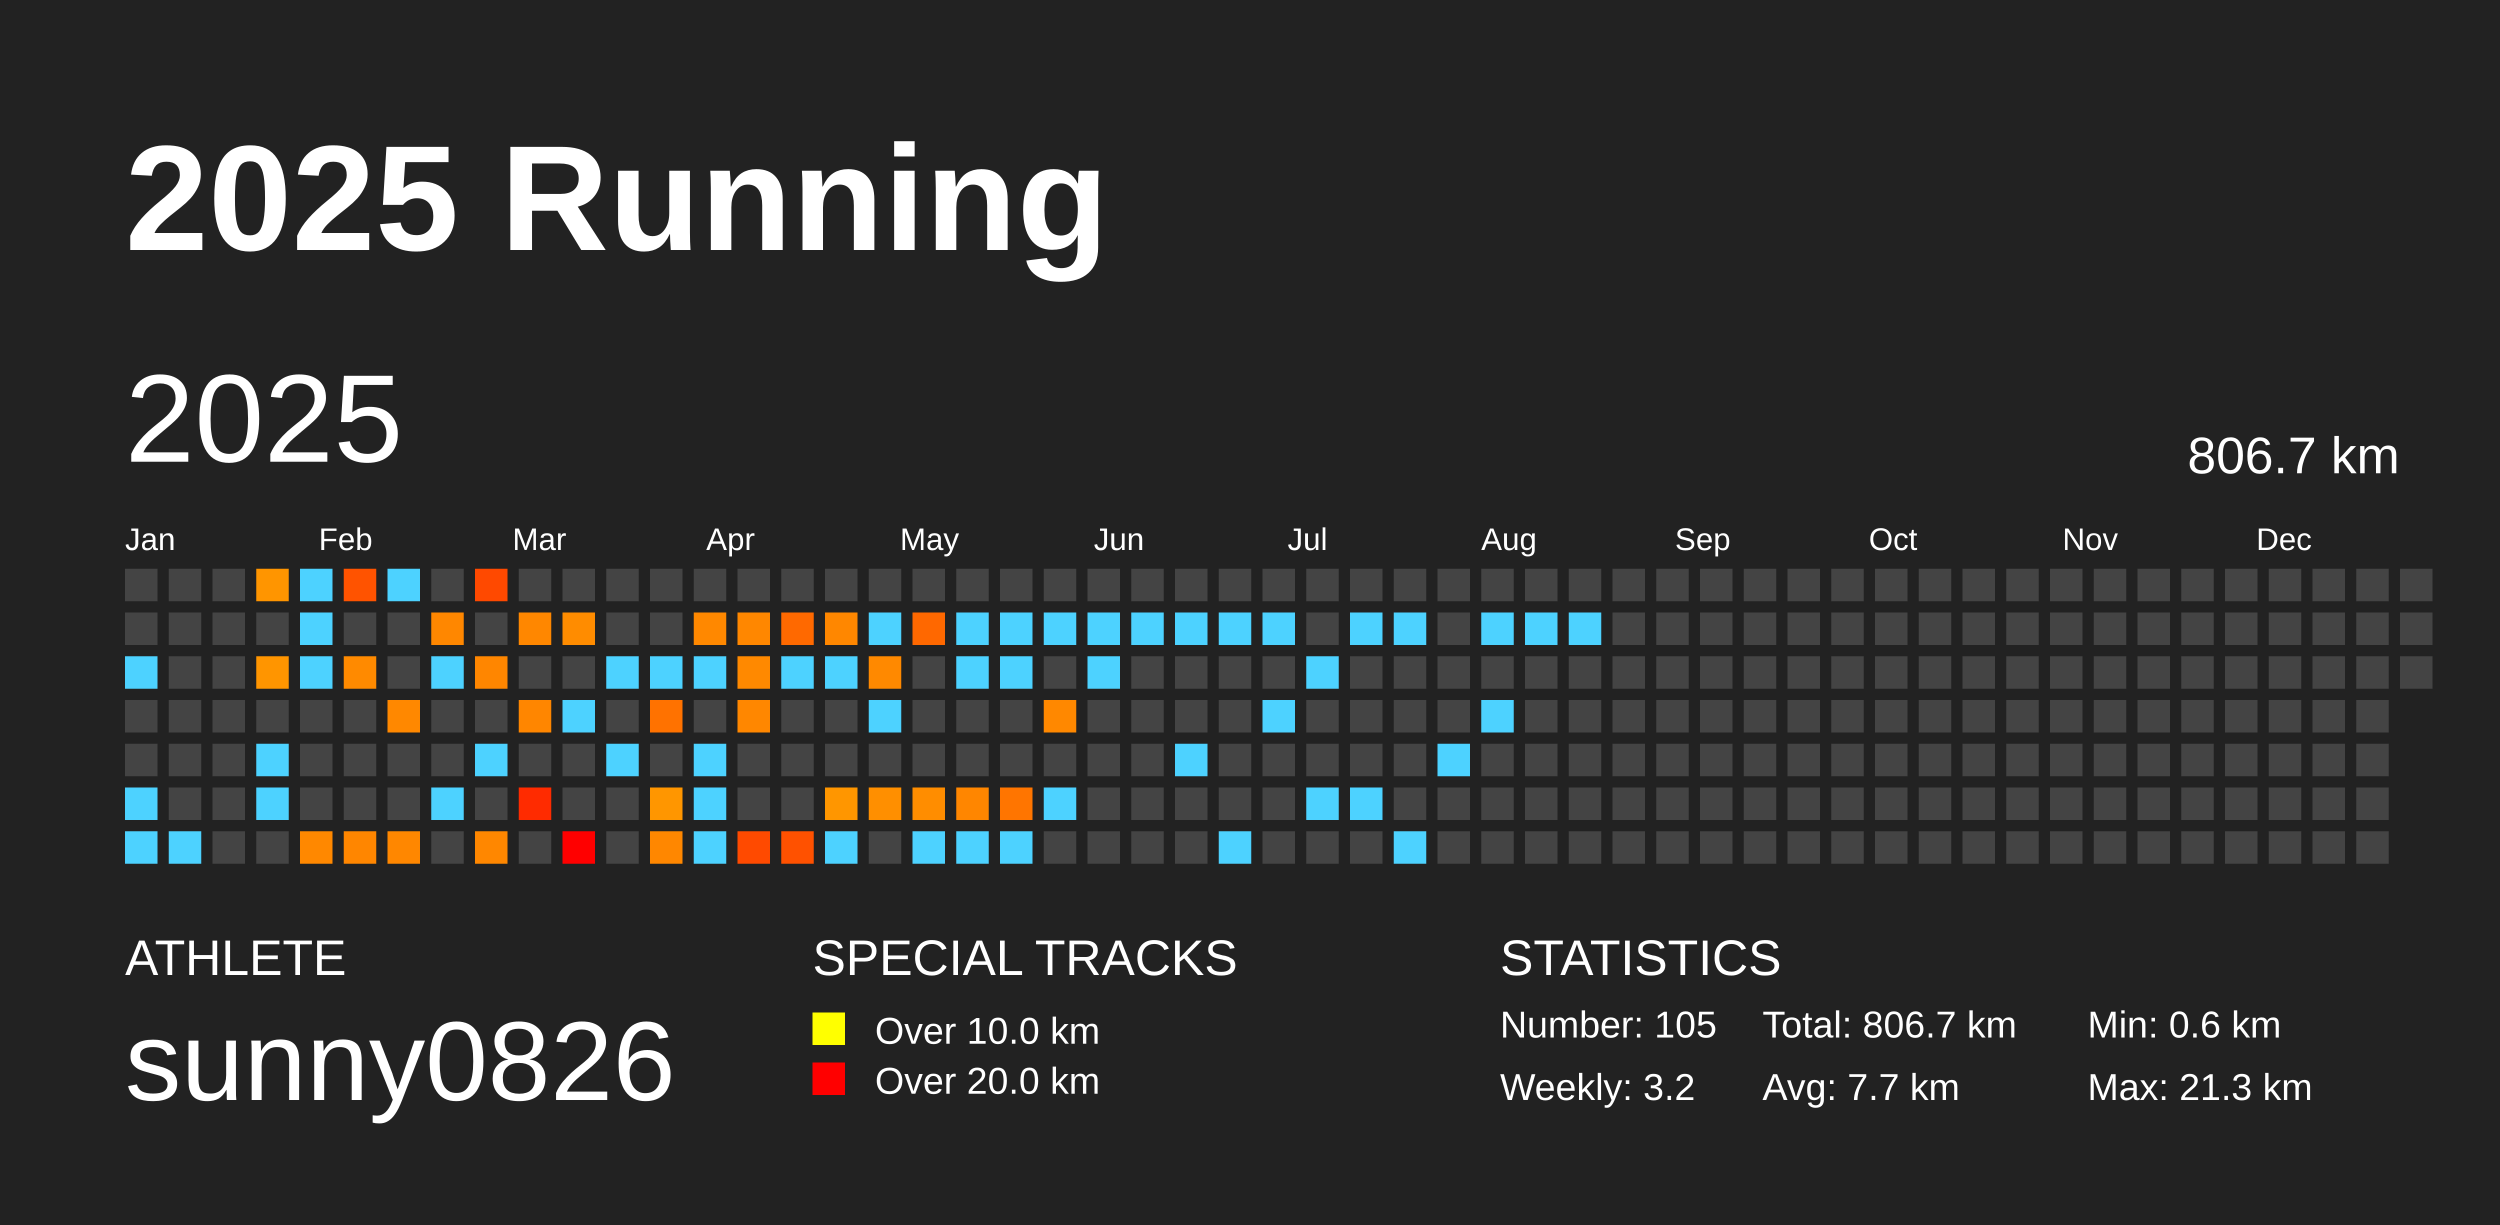
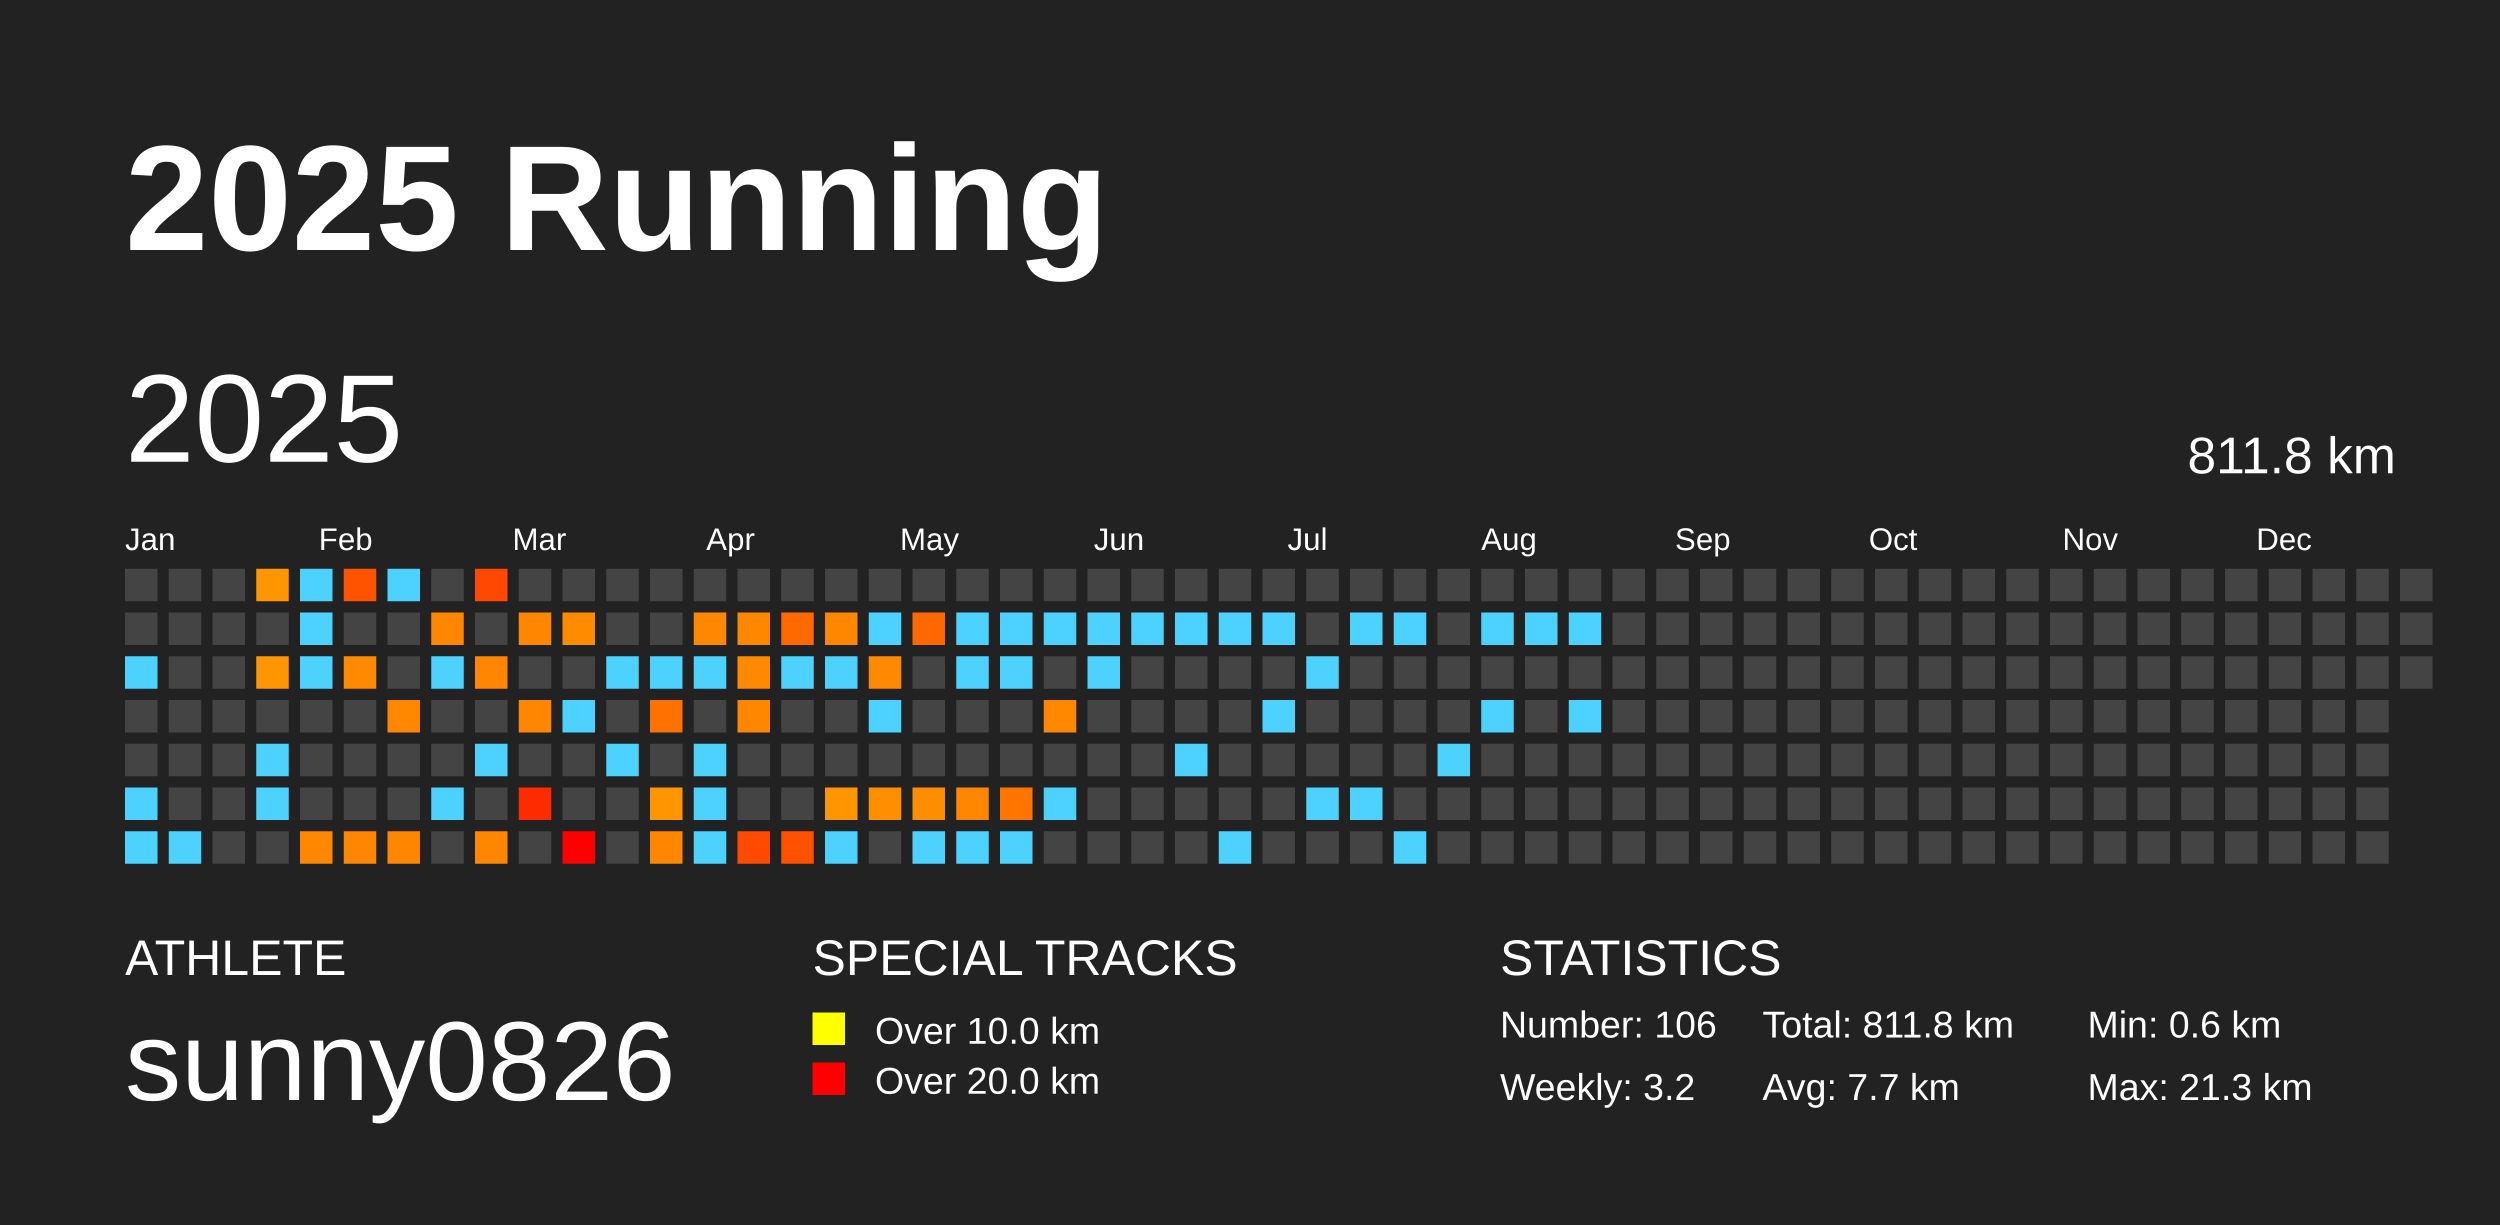
<svg xmlns="http://www.w3.org/2000/svg" baseProfile="full" height="98mm" version="1.1" viewBox="0,0,200,98" width="200mm">
  <defs />
  <rect fill="#222222" height="98" width="200" x="0" y="0" />
  <text fill="#FFFFFF" style="font-size:12px; font-family:Arial; font-weight:bold;" x="10" y="20">2025 Running</text>
  <text fill="#FFFFFF" style="font-size:4px; font-family:Arial" x="10" y="78">ATHLETE</text>
  <text fill="#FFFFFF" style="font-size:9px; font-family:Arial" x="10" y="88">sunny0826</text>
  <text fill="#FFFFFF" style="font-size:4px; font-family:Arial" x="65" y="78">SPECIAL TRACKS</text>
  <rect fill="yellow" height="2.6" width="2.6" x="65" y="81" />
  <text fill="#FFFFFF" style="font-size:3px; font-family:Arial" x="70" y="83.5">Over 10.0 km</text>
  <rect fill="red" height="2.6" width="2.6" x="65" y="85" />
  <text fill="#FFFFFF" style="font-size:3px; font-family:Arial" x="70" y="87.5">Over 20.0 km</text>
  <text fill="#FFFFFF" style="font-size:4px; font-family:Arial" x="120" y="78">STATISTICS</text>
-   <text fill="#FFFFFF" style="font-size:3px; font-family:Arial" x="120" y="83">Number: 105</text>
+   <text fill="#FFFFFF" style="font-size:3px; font-family:Arial" x="120" y="83">Number: 106</text>
  <text fill="#FFFFFF" style="font-size:3px; font-family:Arial" x="120" y="88">Weekly: 3.2</text>
-   <text fill="#FFFFFF" style="font-size:3px; font-family:Arial" x="141" y="83">Total: 806.7 km</text>
+   <text fill="#FFFFFF" style="font-size:3px; font-family:Arial" x="141" y="83">Total: 811.8 km</text>
  <text fill="#FFFFFF" style="font-size:3px; font-family:Arial" x="141" y="88">Avg: 7.7 km</text>
  <text fill="#FFFFFF" style="font-size:3px; font-family:Arial" x="167" y="83">Min: 0.6 km</text>
  <text fill="#FFFFFF" style="font-size:3px; font-family:Arial" x="167" y="88">Max: 21.3 km</text>
  <text dominant-baseline="hanging" fill="#FFFFFF" style="font-size:10.0px; font-family:Arial;" x="10" y="30">2025</text>
-   <text dominant-baseline="hanging" fill="#FFFFFF" style="font-size:4.125px; font-family:Arial;" x="175" y="35">806.7 km</text>
+   <text dominant-baseline="hanging" fill="#FFFFFF" style="font-size:4.125px; font-family:Arial;" x="175" y="35">811.8 km</text>
  <text fill="#FFFFFF" style="font-size:2.5px; font-family:Arial" x="10.0" y="44">Jan</text>
  <text fill="#FFFFFF" style="font-size:2.5px; font-family:Arial" x="25.5" y="44">Feb</text>
  <text fill="#FFFFFF" style="font-size:2.5px; font-family:Arial" x="41.0" y="44">Mar</text>
  <text fill="#FFFFFF" style="font-size:2.5px; font-family:Arial" x="56.5" y="44">Apr</text>
  <text fill="#FFFFFF" style="font-size:2.5px; font-family:Arial" x="72.0" y="44">May</text>
  <text fill="#FFFFFF" style="font-size:2.5px; font-family:Arial" x="87.5" y="44">Jun</text>
  <text fill="#FFFFFF" style="font-size:2.5px; font-family:Arial" x="103.0" y="44">Jul</text>
  <text fill="#FFFFFF" style="font-size:2.5px; font-family:Arial" x="118.5" y="44">Aug</text>
  <text fill="#FFFFFF" style="font-size:2.5px; font-family:Arial" x="134.0" y="44">Sep</text>
  <text fill="#FFFFFF" style="font-size:2.5px; font-family:Arial" x="149.5" y="44">Oct</text>
  <text fill="#FFFFFF" style="font-size:2.5px; font-family:Arial" x="165.0" y="44">Nov</text>
  <text fill="#FFFFFF" style="font-size:2.5px; font-family:Arial" x="180.5" y="44">Dec</text>
  <rect fill="#444444" height="2.6" width="2.6" x="10.0" y="45.5" />
  <rect fill="#444444" height="2.6" width="2.6" x="10.0" y="49.0" />
  <rect fill="#4dd2ff" height="2.6" width="2.6" x="10.0" y="52.5" />
  <rect fill="#444444" height="2.6" width="2.6" x="10.0" y="56.0" />
  <rect fill="#444444" height="2.6" width="2.6" x="10.0" y="59.5" />
  <rect fill="#4dd2ff" height="2.6" width="2.6" x="10.0" y="63.0" />
  <rect fill="#4dd2ff" height="2.6" width="2.6" x="10.0" y="66.5" />
  <rect fill="#444444" height="2.6" width="2.6" x="13.5" y="45.5" />
  <rect fill="#444444" height="2.6" width="2.6" x="13.5" y="49.0" />
  <rect fill="#444444" height="2.6" width="2.6" x="13.5" y="52.5" />
  <rect fill="#444444" height="2.6" width="2.6" x="13.5" y="56.0" />
  <rect fill="#444444" height="2.6" width="2.6" x="13.5" y="59.5" />
  <rect fill="#444444" height="2.6" width="2.6" x="13.5" y="63.0" />
  <rect fill="#4dd2ff" height="2.6" width="2.6" x="13.5" y="66.5" />
  <rect fill="#444444" height="2.6" width="2.6" x="17.0" y="45.5" />
  <rect fill="#444444" height="2.6" width="2.6" x="17.0" y="49.0" />
  <rect fill="#444444" height="2.6" width="2.6" x="17.0" y="52.5" />
  <rect fill="#444444" height="2.6" width="2.6" x="17.0" y="56.0" />
  <rect fill="#444444" height="2.6" width="2.6" x="17.0" y="59.5" />
  <rect fill="#444444" height="2.6" width="2.6" x="17.0" y="63.0" />
  <rect fill="#444444" height="2.6" width="2.6" x="17.0" y="66.5" />
  <rect fill="#ff9500" height="2.6" width="2.6" x="20.5" y="45.5" />
  <rect fill="#444444" height="2.6" width="2.6" x="20.5" y="49.0" />
  <rect fill="#ff9500" height="2.6" width="2.6" x="20.5" y="52.5" />
  <rect fill="#444444" height="2.6" width="2.6" x="20.5" y="56.0" />
  <rect fill="#4dd2ff" height="2.6" width="2.6" x="20.5" y="59.5" />
  <rect fill="#4dd2ff" height="2.6" width="2.6" x="20.5" y="63.0" />
  <rect fill="#444444" height="2.6" width="2.6" x="20.5" y="66.5" />
  <rect fill="#4dd2ff" height="2.6" width="2.6" x="24.0" y="45.5" />
  <rect fill="#4dd2ff" height="2.6" width="2.6" x="24.0" y="49.0" />
  <rect fill="#4dd2ff" height="2.6" width="2.6" x="24.0" y="52.5" />
  <rect fill="#444444" height="2.6" width="2.6" x="24.0" y="56.0" />
  <rect fill="#444444" height="2.6" width="2.6" x="24.0" y="59.5" />
  <rect fill="#444444" height="2.6" width="2.6" x="24.0" y="63.0" />
  <rect fill="#ff8800" height="2.6" width="2.6" x="24.0" y="66.5" />
  <rect fill="#ff5300" height="2.6" width="2.6" x="27.5" y="45.5" />
  <rect fill="#444444" height="2.6" width="2.6" x="27.5" y="49.0" />
  <rect fill="#ff8a00" height="2.6" width="2.6" x="27.5" y="52.5" />
  <rect fill="#444444" height="2.6" width="2.6" x="27.5" y="56.0" />
  <rect fill="#444444" height="2.6" width="2.6" x="27.5" y="59.5" />
  <rect fill="#444444" height="2.6" width="2.6" x="27.5" y="63.0" />
  <rect fill="#ff8600" height="2.6" width="2.6" x="27.5" y="66.5" />
  <rect fill="#4dd2ff" height="2.6" width="2.6" x="31.0" y="45.5" />
  <rect fill="#444444" height="2.6" width="2.6" x="31.0" y="49.0" />
  <rect fill="#444444" height="2.6" width="2.6" x="31.0" y="52.5" />
  <rect fill="#ff8800" height="2.6" width="2.6" x="31.0" y="56.0" />
  <rect fill="#444444" height="2.6" width="2.6" x="31.0" y="59.5" />
  <rect fill="#444444" height="2.6" width="2.6" x="31.0" y="63.0" />
  <rect fill="#ff8700" height="2.6" width="2.6" x="31.0" y="66.5" />
  <rect fill="#444444" height="2.6" width="2.6" x="34.5" y="45.5" />
  <rect fill="#ff8700" height="2.6" width="2.6" x="34.5" y="49.0" />
  <rect fill="#4dd2ff" height="2.6" width="2.6" x="34.5" y="52.5" />
  <rect fill="#444444" height="2.6" width="2.6" x="34.5" y="56.0" />
  <rect fill="#444444" height="2.6" width="2.6" x="34.5" y="59.5" />
  <rect fill="#4dd2ff" height="2.6" width="2.6" x="34.5" y="63.0" />
  <rect fill="#444444" height="2.6" width="2.6" x="34.5" y="66.5" />
  <rect fill="#ff4900" height="2.6" width="2.6" x="38.0" y="45.5" />
  <rect fill="#444444" height="2.6" width="2.6" x="38.0" y="49.0" />
  <rect fill="#ff8600" height="2.6" width="2.6" x="38.0" y="52.5" />
  <rect fill="#444444" height="2.6" width="2.6" x="38.0" y="56.0" />
  <rect fill="#4dd2ff" height="2.6" width="2.6" x="38.0" y="59.5" />
  <rect fill="#444444" height="2.6" width="2.6" x="38.0" y="63.0" />
  <rect fill="#ff8700" height="2.6" width="2.6" x="38.0" y="66.5" />
  <rect fill="#444444" height="2.6" width="2.6" x="41.5" y="45.5" />
  <rect fill="#ff8700" height="2.6" width="2.6" x="41.5" y="49.0" />
  <rect fill="#444444" height="2.6" width="2.6" x="41.5" y="52.5" />
  <rect fill="#ff8600" height="2.6" width="2.6" x="41.5" y="56.0" />
  <rect fill="#444444" height="2.6" width="2.6" x="41.5" y="59.5" />
  <rect fill="#ff2b00" height="2.6" width="2.6" x="41.5" y="63.0" />
  <rect fill="#444444" height="2.6" width="2.6" x="41.5" y="66.5" />
  <rect fill="#444444" height="2.6" width="2.6" x="45.0" y="45.5" />
  <rect fill="#ff8c00" height="2.6" width="2.6" x="45.0" y="49.0" />
  <rect fill="#444444" height="2.6" width="2.6" x="45.0" y="52.5" />
  <rect fill="#4dd2ff" height="2.6" width="2.6" x="45.0" y="56.0" />
  <rect fill="#444444" height="2.6" width="2.6" x="45.0" y="59.5" />
  <rect fill="#444444" height="2.6" width="2.6" x="45.0" y="63.0" />
  <rect fill="red" height="2.6" width="2.6" x="45.0" y="66.5" />
  <rect fill="#444444" height="2.6" width="2.6" x="48.5" y="45.5" />
  <rect fill="#444444" height="2.6" width="2.6" x="48.5" y="49.0" />
  <rect fill="#4dd2ff" height="2.6" width="2.6" x="48.5" y="52.5" />
  <rect fill="#444444" height="2.6" width="2.6" x="48.5" y="56.0" />
  <rect fill="#4dd2ff" height="2.6" width="2.6" x="48.5" y="59.5" />
  <rect fill="#444444" height="2.6" width="2.6" x="48.5" y="63.0" />
  <rect fill="#444444" height="2.6" width="2.6" x="48.5" y="66.5" />
  <rect fill="#444444" height="2.6" width="2.6" x="52.0" y="45.5" />
  <rect fill="#444444" height="2.6" width="2.6" x="52.0" y="49.0" />
  <rect fill="#4dd2ff" height="2.6" width="2.6" x="52.0" y="52.5" />
  <rect fill="#ff7200" height="2.6" width="2.6" x="52.0" y="56.0" />
  <rect fill="#444444" height="2.6" width="2.6" x="52.0" y="59.5" />
  <rect fill="#ff9600" height="2.6" width="2.6" x="52.0" y="63.0" />
  <rect fill="#ff8700" height="2.6" width="2.6" x="52.0" y="66.5" />
  <rect fill="#444444" height="2.6" width="2.6" x="55.5" y="45.5" />
  <rect fill="#ff8800" height="2.6" width="2.6" x="55.5" y="49.0" />
  <rect fill="#4dd2ff" height="2.6" width="2.6" x="55.5" y="52.5" />
  <rect fill="#444444" height="2.6" width="2.6" x="55.5" y="56.0" />
  <rect fill="#4dd2ff" height="2.6" width="2.6" x="55.5" y="59.5" />
  <rect fill="#4dd2ff" height="2.6" width="2.6" x="55.5" y="63.0" />
  <rect fill="#4dd2ff" height="2.6" width="2.6" x="55.5" y="66.5" />
  <rect fill="#444444" height="2.6" width="2.6" x="59.0" y="45.5" />
  <rect fill="#ff8700" height="2.6" width="2.6" x="59.0" y="49.0" />
  <rect fill="#ff8900" height="2.6" width="2.6" x="59.0" y="52.5" />
  <rect fill="#ff8700" height="2.6" width="2.6" x="59.0" y="56.0" />
  <rect fill="#444444" height="2.6" width="2.6" x="59.0" y="59.5" />
  <rect fill="#444444" height="2.6" width="2.6" x="59.0" y="63.0" />
  <rect fill="#ff4a00" height="2.6" width="2.6" x="59.0" y="66.5" />
  <rect fill="#444444" height="2.6" width="2.6" x="62.5" y="45.5" />
  <rect fill="#ff6900" height="2.6" width="2.6" x="62.5" y="49.0" />
  <rect fill="#4dd2ff" height="2.6" width="2.6" x="62.5" y="52.5" />
  <rect fill="#444444" height="2.6" width="2.6" x="62.5" y="56.0" />
  <rect fill="#444444" height="2.6" width="2.6" x="62.5" y="59.5" />
  <rect fill="#444444" height="2.6" width="2.6" x="62.5" y="63.0" />
  <rect fill="#ff5100" height="2.6" width="2.6" x="62.5" y="66.5" />
  <rect fill="#444444" height="2.6" width="2.6" x="66.0" y="45.5" />
  <rect fill="#ff8700" height="2.6" width="2.6" x="66.0" y="49.0" />
  <rect fill="#4dd2ff" height="2.6" width="2.6" x="66.0" y="52.5" />
  <rect fill="#444444" height="2.6" width="2.6" x="66.0" y="56.0" />
  <rect fill="#444444" height="2.6" width="2.6" x="66.0" y="59.5" />
  <rect fill="#ff9600" height="2.6" width="2.6" x="66.0" y="63.0" />
  <rect fill="#4dd2ff" height="2.6" width="2.6" x="66.0" y="66.5" />
  <rect fill="#444444" height="2.6" width="2.6" x="69.5" y="45.5" />
  <rect fill="#4dd2ff" height="2.6" width="2.6" x="69.5" y="49.0" />
  <rect fill="#ff8900" height="2.6" width="2.6" x="69.5" y="52.5" />
  <rect fill="#4dd2ff" height="2.6" width="2.6" x="69.5" y="56.0" />
  <rect fill="#444444" height="2.6" width="2.6" x="69.5" y="59.5" />
  <rect fill="#ff8f00" height="2.6" width="2.6" x="69.5" y="63.0" />
  <rect fill="#444444" height="2.6" width="2.6" x="69.5" y="66.5" />
  <rect fill="#444444" height="2.6" width="2.6" x="73.0" y="45.5" />
  <rect fill="#ff6800" height="2.6" width="2.6" x="73.0" y="49.0" />
  <rect fill="#444444" height="2.6" width="2.6" x="73.0" y="52.5" />
  <rect fill="#444444" height="2.6" width="2.6" x="73.0" y="56.0" />
  <rect fill="#444444" height="2.6" width="2.6" x="73.0" y="59.5" />
  <rect fill="#ff8d00" height="2.6" width="2.6" x="73.0" y="63.0" />
  <rect fill="#4dd2ff" height="2.6" width="2.6" x="73.0" y="66.5" />
  <rect fill="#444444" height="2.6" width="2.6" x="76.5" y="45.5" />
  <rect fill="#4dd2ff" height="2.6" width="2.6" x="76.5" y="49.0" />
  <rect fill="#4dd2ff" height="2.6" width="2.6" x="76.5" y="52.5" />
  <rect fill="#444444" height="2.6" width="2.6" x="76.5" y="56.0" />
  <rect fill="#444444" height="2.6" width="2.6" x="76.5" y="59.5" />
  <rect fill="#ff8600" height="2.6" width="2.6" x="76.5" y="63.0" />
  <rect fill="#4dd2ff" height="2.6" width="2.6" x="76.5" y="66.5" />
  <rect fill="#444444" height="2.6" width="2.6" x="80.0" y="45.5" />
  <rect fill="#4dd2ff" height="2.6" width="2.6" x="80.0" y="49.0" />
  <rect fill="#4dd2ff" height="2.6" width="2.6" x="80.0" y="52.5" />
  <rect fill="#444444" height="2.6" width="2.6" x="80.0" y="56.0" />
  <rect fill="#444444" height="2.6" width="2.6" x="80.0" y="59.5" />
  <rect fill="#ff7500" height="2.6" width="2.6" x="80.0" y="63.0" />
  <rect fill="#4dd2ff" height="2.6" width="2.6" x="80.0" y="66.5" />
  <rect fill="#444444" height="2.6" width="2.6" x="83.5" y="45.5" />
  <rect fill="#4dd2ff" height="2.6" width="2.6" x="83.5" y="49.0" />
  <rect fill="#444444" height="2.6" width="2.6" x="83.5" y="52.5" />
  <rect fill="#ff8800" height="2.6" width="2.6" x="83.5" y="56.0" />
  <rect fill="#444444" height="2.6" width="2.6" x="83.5" y="59.5" />
  <rect fill="#4dd2ff" height="2.6" width="2.6" x="83.5" y="63.0" />
  <rect fill="#444444" height="2.6" width="2.6" x="83.5" y="66.5" />
  <rect fill="#444444" height="2.6" width="2.6" x="87.0" y="45.5" />
  <rect fill="#4dd2ff" height="2.6" width="2.6" x="87.0" y="49.0" />
  <rect fill="#4dd2ff" height="2.6" width="2.6" x="87.0" y="52.5" />
  <rect fill="#444444" height="2.6" width="2.6" x="87.0" y="56.0" />
  <rect fill="#444444" height="2.6" width="2.6" x="87.0" y="59.5" />
  <rect fill="#444444" height="2.6" width="2.6" x="87.0" y="63.0" />
  <rect fill="#444444" height="2.6" width="2.6" x="87.0" y="66.5" />
  <rect fill="#444444" height="2.6" width="2.6" x="90.5" y="45.5" />
  <rect fill="#4dd2ff" height="2.6" width="2.6" x="90.5" y="49.0" />
  <rect fill="#444444" height="2.6" width="2.6" x="90.5" y="52.5" />
  <rect fill="#444444" height="2.6" width="2.6" x="90.5" y="56.0" />
  <rect fill="#444444" height="2.6" width="2.6" x="90.5" y="59.5" />
  <rect fill="#444444" height="2.6" width="2.6" x="90.5" y="63.0" />
  <rect fill="#444444" height="2.6" width="2.6" x="90.5" y="66.5" />
  <rect fill="#444444" height="2.6" width="2.6" x="94.0" y="45.5" />
  <rect fill="#4dd2ff" height="2.6" width="2.6" x="94.0" y="49.0" />
  <rect fill="#444444" height="2.6" width="2.6" x="94.0" y="52.5" />
  <rect fill="#444444" height="2.6" width="2.6" x="94.0" y="56.0" />
  <rect fill="#4dd2ff" height="2.6" width="2.6" x="94.0" y="59.5" />
  <rect fill="#444444" height="2.6" width="2.6" x="94.0" y="63.0" />
  <rect fill="#444444" height="2.6" width="2.6" x="94.0" y="66.5" />
  <rect fill="#444444" height="2.6" width="2.6" x="97.5" y="45.5" />
  <rect fill="#4dd2ff" height="2.6" width="2.6" x="97.5" y="49.0" />
  <rect fill="#444444" height="2.6" width="2.6" x="97.5" y="52.5" />
  <rect fill="#444444" height="2.6" width="2.6" x="97.5" y="56.0" />
  <rect fill="#444444" height="2.6" width="2.6" x="97.5" y="59.5" />
  <rect fill="#444444" height="2.6" width="2.6" x="97.5" y="63.0" />
  <rect fill="#4dd2ff" height="2.6" width="2.6" x="97.5" y="66.5" />
  <rect fill="#444444" height="2.6" width="2.6" x="101.0" y="45.5" />
  <rect fill="#4dd2ff" height="2.6" width="2.6" x="101.0" y="49.0" />
  <rect fill="#444444" height="2.6" width="2.6" x="101.0" y="52.5" />
  <rect fill="#4dd2ff" height="2.6" width="2.6" x="101.0" y="56.0" />
  <rect fill="#444444" height="2.6" width="2.6" x="101.0" y="59.5" />
  <rect fill="#444444" height="2.6" width="2.6" x="101.0" y="63.0" />
  <rect fill="#444444" height="2.6" width="2.6" x="101.0" y="66.5" />
  <rect fill="#444444" height="2.6" width="2.6" x="104.5" y="45.5" />
  <rect fill="#444444" height="2.6" width="2.6" x="104.5" y="49.0" />
  <rect fill="#4dd2ff" height="2.6" width="2.6" x="104.5" y="52.5" />
  <rect fill="#444444" height="2.6" width="2.6" x="104.5" y="56.0" />
  <rect fill="#444444" height="2.6" width="2.6" x="104.5" y="59.5" />
  <rect fill="#4dd2ff" height="2.6" width="2.6" x="104.5" y="63.0" />
  <rect fill="#444444" height="2.6" width="2.6" x="104.5" y="66.5" />
  <rect fill="#444444" height="2.6" width="2.6" x="108.0" y="45.5" />
  <rect fill="#4dd2ff" height="2.6" width="2.6" x="108.0" y="49.0" />
  <rect fill="#444444" height="2.6" width="2.6" x="108.0" y="52.5" />
  <rect fill="#444444" height="2.6" width="2.6" x="108.0" y="56.0" />
  <rect fill="#444444" height="2.6" width="2.6" x="108.0" y="59.5" />
  <rect fill="#4dd2ff" height="2.6" width="2.6" x="108.0" y="63.0" />
  <rect fill="#444444" height="2.6" width="2.6" x="108.0" y="66.5" />
  <rect fill="#444444" height="2.6" width="2.6" x="111.5" y="45.5" />
  <rect fill="#4dd2ff" height="2.6" width="2.6" x="111.5" y="49.0" />
  <rect fill="#444444" height="2.6" width="2.6" x="111.5" y="52.5" />
  <rect fill="#444444" height="2.6" width="2.6" x="111.5" y="56.0" />
  <rect fill="#444444" height="2.6" width="2.6" x="111.5" y="59.5" />
  <rect fill="#444444" height="2.6" width="2.6" x="111.5" y="63.0" />
  <rect fill="#4dd2ff" height="2.6" width="2.6" x="111.5" y="66.5" />
  <rect fill="#444444" height="2.6" width="2.6" x="115.0" y="45.5" />
  <rect fill="#444444" height="2.6" width="2.6" x="115.0" y="49.0" />
  <rect fill="#444444" height="2.6" width="2.6" x="115.0" y="52.5" />
  <rect fill="#444444" height="2.6" width="2.6" x="115.0" y="56.0" />
  <rect fill="#4dd2ff" height="2.6" width="2.6" x="115.0" y="59.5" />
  <rect fill="#444444" height="2.6" width="2.6" x="115.0" y="63.0" />
  <rect fill="#444444" height="2.6" width="2.6" x="115.0" y="66.5" />
  <rect fill="#444444" height="2.6" width="2.6" x="118.5" y="45.5" />
  <rect fill="#4dd2ff" height="2.6" width="2.6" x="118.5" y="49.0" />
  <rect fill="#444444" height="2.6" width="2.6" x="118.5" y="52.5" />
  <rect fill="#4dd2ff" height="2.6" width="2.6" x="118.5" y="56.0" />
  <rect fill="#444444" height="2.6" width="2.6" x="118.5" y="59.5" />
  <rect fill="#444444" height="2.6" width="2.6" x="118.5" y="63.0" />
  <rect fill="#444444" height="2.6" width="2.6" x="118.5" y="66.5" />
  <rect fill="#444444" height="2.6" width="2.6" x="122.0" y="45.5" />
  <rect fill="#4dd2ff" height="2.6" width="2.6" x="122.0" y="49.0" />
  <rect fill="#444444" height="2.6" width="2.6" x="122.0" y="52.5" />
  <rect fill="#444444" height="2.6" width="2.6" x="122.0" y="56.0" />
  <rect fill="#444444" height="2.6" width="2.6" x="122.0" y="59.5" />
  <rect fill="#444444" height="2.6" width="2.6" x="122.0" y="63.0" />
  <rect fill="#444444" height="2.6" width="2.6" x="122.0" y="66.5" />
  <rect fill="#444444" height="2.6" width="2.6" x="125.5" y="45.5" />
  <rect fill="#4dd2ff" height="2.6" width="2.6" x="125.5" y="49.0" />
  <rect fill="#444444" height="2.6" width="2.6" x="125.5" y="52.5" />
-   <rect fill="#444444" height="2.6" width="2.6" x="125.5" y="56.0" />
+   <rect fill="#4dd2ff" height="2.6" width="2.6" x="125.5" y="56.0" />
  <rect fill="#444444" height="2.6" width="2.6" x="125.5" y="59.5" />
  <rect fill="#444444" height="2.6" width="2.6" x="125.5" y="63.0" />
  <rect fill="#444444" height="2.6" width="2.6" x="125.5" y="66.5" />
  <rect fill="#444444" height="2.6" width="2.6" x="129.0" y="45.5" />
  <rect fill="#444444" height="2.6" width="2.6" x="129.0" y="49.0" />
  <rect fill="#444444" height="2.6" width="2.6" x="129.0" y="52.5" />
  <rect fill="#444444" height="2.6" width="2.6" x="129.0" y="56.0" />
  <rect fill="#444444" height="2.6" width="2.6" x="129.0" y="59.5" />
  <rect fill="#444444" height="2.6" width="2.6" x="129.0" y="63.0" />
  <rect fill="#444444" height="2.6" width="2.6" x="129.0" y="66.5" />
  <rect fill="#444444" height="2.6" width="2.6" x="132.5" y="45.5" />
  <rect fill="#444444" height="2.6" width="2.6" x="132.5" y="49.0" />
  <rect fill="#444444" height="2.6" width="2.6" x="132.5" y="52.5" />
  <rect fill="#444444" height="2.6" width="2.6" x="132.5" y="56.0" />
  <rect fill="#444444" height="2.6" width="2.6" x="132.5" y="59.5" />
  <rect fill="#444444" height="2.6" width="2.6" x="132.5" y="63.0" />
  <rect fill="#444444" height="2.6" width="2.6" x="132.5" y="66.5" />
  <rect fill="#444444" height="2.6" width="2.6" x="136.0" y="45.5" />
  <rect fill="#444444" height="2.6" width="2.6" x="136.0" y="49.0" />
  <rect fill="#444444" height="2.6" width="2.6" x="136.0" y="52.5" />
  <rect fill="#444444" height="2.6" width="2.6" x="136.0" y="56.0" />
  <rect fill="#444444" height="2.6" width="2.6" x="136.0" y="59.5" />
  <rect fill="#444444" height="2.6" width="2.6" x="136.0" y="63.0" />
  <rect fill="#444444" height="2.6" width="2.6" x="136.0" y="66.5" />
  <rect fill="#444444" height="2.6" width="2.6" x="139.5" y="45.5" />
  <rect fill="#444444" height="2.6" width="2.6" x="139.5" y="49.0" />
  <rect fill="#444444" height="2.6" width="2.6" x="139.5" y="52.5" />
  <rect fill="#444444" height="2.6" width="2.6" x="139.5" y="56.0" />
  <rect fill="#444444" height="2.6" width="2.6" x="139.5" y="59.5" />
  <rect fill="#444444" height="2.6" width="2.6" x="139.5" y="63.0" />
  <rect fill="#444444" height="2.6" width="2.6" x="139.5" y="66.5" />
  <rect fill="#444444" height="2.6" width="2.6" x="143.0" y="45.5" />
  <rect fill="#444444" height="2.6" width="2.6" x="143.0" y="49.0" />
  <rect fill="#444444" height="2.6" width="2.6" x="143.0" y="52.5" />
  <rect fill="#444444" height="2.6" width="2.6" x="143.0" y="56.0" />
  <rect fill="#444444" height="2.6" width="2.6" x="143.0" y="59.5" />
  <rect fill="#444444" height="2.6" width="2.6" x="143.0" y="63.0" />
  <rect fill="#444444" height="2.6" width="2.6" x="143.0" y="66.5" />
  <rect fill="#444444" height="2.6" width="2.6" x="146.5" y="45.5" />
  <rect fill="#444444" height="2.6" width="2.6" x="146.5" y="49.0" />
  <rect fill="#444444" height="2.6" width="2.6" x="146.5" y="52.5" />
  <rect fill="#444444" height="2.6" width="2.6" x="146.5" y="56.0" />
  <rect fill="#444444" height="2.6" width="2.6" x="146.5" y="59.5" />
  <rect fill="#444444" height="2.6" width="2.6" x="146.5" y="63.0" />
  <rect fill="#444444" height="2.6" width="2.6" x="146.5" y="66.5" />
  <rect fill="#444444" height="2.6" width="2.6" x="150.0" y="45.5" />
  <rect fill="#444444" height="2.6" width="2.6" x="150.0" y="49.0" />
  <rect fill="#444444" height="2.6" width="2.6" x="150.0" y="52.5" />
  <rect fill="#444444" height="2.6" width="2.6" x="150.0" y="56.0" />
  <rect fill="#444444" height="2.6" width="2.6" x="150.0" y="59.5" />
  <rect fill="#444444" height="2.6" width="2.6" x="150.0" y="63.0" />
  <rect fill="#444444" height="2.6" width="2.6" x="150.0" y="66.5" />
  <rect fill="#444444" height="2.6" width="2.6" x="153.5" y="45.5" />
  <rect fill="#444444" height="2.6" width="2.6" x="153.5" y="49.0" />
  <rect fill="#444444" height="2.6" width="2.6" x="153.5" y="52.5" />
  <rect fill="#444444" height="2.6" width="2.6" x="153.5" y="56.0" />
  <rect fill="#444444" height="2.6" width="2.6" x="153.5" y="59.5" />
  <rect fill="#444444" height="2.6" width="2.6" x="153.5" y="63.0" />
  <rect fill="#444444" height="2.6" width="2.6" x="153.5" y="66.5" />
  <rect fill="#444444" height="2.6" width="2.6" x="157.0" y="45.5" />
  <rect fill="#444444" height="2.6" width="2.6" x="157.0" y="49.0" />
  <rect fill="#444444" height="2.6" width="2.6" x="157.0" y="52.5" />
  <rect fill="#444444" height="2.6" width="2.6" x="157.0" y="56.0" />
  <rect fill="#444444" height="2.6" width="2.6" x="157.0" y="59.5" />
  <rect fill="#444444" height="2.6" width="2.6" x="157.0" y="63.0" />
  <rect fill="#444444" height="2.6" width="2.6" x="157.0" y="66.5" />
  <rect fill="#444444" height="2.6" width="2.6" x="160.5" y="45.5" />
  <rect fill="#444444" height="2.6" width="2.6" x="160.5" y="49.0" />
  <rect fill="#444444" height="2.6" width="2.6" x="160.5" y="52.5" />
  <rect fill="#444444" height="2.6" width="2.6" x="160.5" y="56.0" />
  <rect fill="#444444" height="2.6" width="2.6" x="160.5" y="59.5" />
  <rect fill="#444444" height="2.6" width="2.6" x="160.5" y="63.0" />
  <rect fill="#444444" height="2.6" width="2.6" x="160.5" y="66.5" />
  <rect fill="#444444" height="2.6" width="2.6" x="164.0" y="45.5" />
  <rect fill="#444444" height="2.6" width="2.6" x="164.0" y="49.0" />
  <rect fill="#444444" height="2.6" width="2.6" x="164.0" y="52.5" />
  <rect fill="#444444" height="2.6" width="2.6" x="164.0" y="56.0" />
  <rect fill="#444444" height="2.6" width="2.6" x="164.0" y="59.5" />
  <rect fill="#444444" height="2.6" width="2.6" x="164.0" y="63.0" />
  <rect fill="#444444" height="2.6" width="2.6" x="164.0" y="66.5" />
  <rect fill="#444444" height="2.6" width="2.6" x="167.5" y="45.5" />
  <rect fill="#444444" height="2.6" width="2.6" x="167.5" y="49.0" />
  <rect fill="#444444" height="2.6" width="2.6" x="167.5" y="52.5" />
  <rect fill="#444444" height="2.6" width="2.6" x="167.5" y="56.0" />
  <rect fill="#444444" height="2.6" width="2.6" x="167.5" y="59.5" />
  <rect fill="#444444" height="2.6" width="2.6" x="167.5" y="63.0" />
  <rect fill="#444444" height="2.6" width="2.6" x="167.5" y="66.5" />
  <rect fill="#444444" height="2.6" width="2.6" x="171.0" y="45.5" />
  <rect fill="#444444" height="2.6" width="2.6" x="171.0" y="49.0" />
  <rect fill="#444444" height="2.6" width="2.6" x="171.0" y="52.5" />
  <rect fill="#444444" height="2.6" width="2.6" x="171.0" y="56.0" />
  <rect fill="#444444" height="2.6" width="2.6" x="171.0" y="59.5" />
  <rect fill="#444444" height="2.6" width="2.6" x="171.0" y="63.0" />
  <rect fill="#444444" height="2.6" width="2.6" x="171.0" y="66.5" />
  <rect fill="#444444" height="2.6" width="2.6" x="174.5" y="45.5" />
  <rect fill="#444444" height="2.6" width="2.6" x="174.5" y="49.0" />
  <rect fill="#444444" height="2.6" width="2.6" x="174.5" y="52.5" />
  <rect fill="#444444" height="2.6" width="2.6" x="174.5" y="56.0" />
  <rect fill="#444444" height="2.6" width="2.6" x="174.5" y="59.5" />
  <rect fill="#444444" height="2.6" width="2.6" x="174.5" y="63.0" />
  <rect fill="#444444" height="2.6" width="2.6" x="174.5" y="66.5" />
  <rect fill="#444444" height="2.6" width="2.6" x="178.0" y="45.5" />
  <rect fill="#444444" height="2.6" width="2.6" x="178.0" y="49.0" />
  <rect fill="#444444" height="2.6" width="2.6" x="178.0" y="52.5" />
  <rect fill="#444444" height="2.6" width="2.6" x="178.0" y="56.0" />
  <rect fill="#444444" height="2.6" width="2.6" x="178.0" y="59.5" />
  <rect fill="#444444" height="2.6" width="2.6" x="178.0" y="63.0" />
  <rect fill="#444444" height="2.6" width="2.6" x="178.0" y="66.5" />
  <rect fill="#444444" height="2.6" width="2.6" x="181.5" y="45.5" />
  <rect fill="#444444" height="2.6" width="2.6" x="181.5" y="49.0" />
  <rect fill="#444444" height="2.6" width="2.6" x="181.5" y="52.5" />
  <rect fill="#444444" height="2.6" width="2.6" x="181.5" y="56.0" />
  <rect fill="#444444" height="2.6" width="2.6" x="181.5" y="59.5" />
  <rect fill="#444444" height="2.6" width="2.6" x="181.5" y="63.0" />
  <rect fill="#444444" height="2.6" width="2.6" x="181.5" y="66.5" />
  <rect fill="#444444" height="2.6" width="2.6" x="185.0" y="45.5" />
  <rect fill="#444444" height="2.6" width="2.6" x="185.0" y="49.0" />
  <rect fill="#444444" height="2.6" width="2.6" x="185.0" y="52.5" />
  <rect fill="#444444" height="2.6" width="2.6" x="185.0" y="56.0" />
  <rect fill="#444444" height="2.6" width="2.6" x="185.0" y="59.5" />
  <rect fill="#444444" height="2.6" width="2.6" x="185.0" y="63.0" />
  <rect fill="#444444" height="2.6" width="2.6" x="185.0" y="66.5" />
  <rect fill="#444444" height="2.6" width="2.6" x="188.5" y="45.5" />
  <rect fill="#444444" height="2.6" width="2.6" x="188.5" y="49.0" />
  <rect fill="#444444" height="2.6" width="2.6" x="188.5" y="52.5" />
  <rect fill="#444444" height="2.6" width="2.6" x="188.5" y="56.0" />
  <rect fill="#444444" height="2.6" width="2.6" x="188.5" y="59.5" />
  <rect fill="#444444" height="2.6" width="2.6" x="188.5" y="63.0" />
  <rect fill="#444444" height="2.6" width="2.6" x="188.5" y="66.5" />
  <rect fill="#444444" height="2.6" width="2.6" x="192.0" y="45.5" />
  <rect fill="#444444" height="2.6" width="2.6" x="192.0" y="49.0" />
  <rect fill="#444444" height="2.6" width="2.6" x="192.0" y="52.5" />
</svg>
